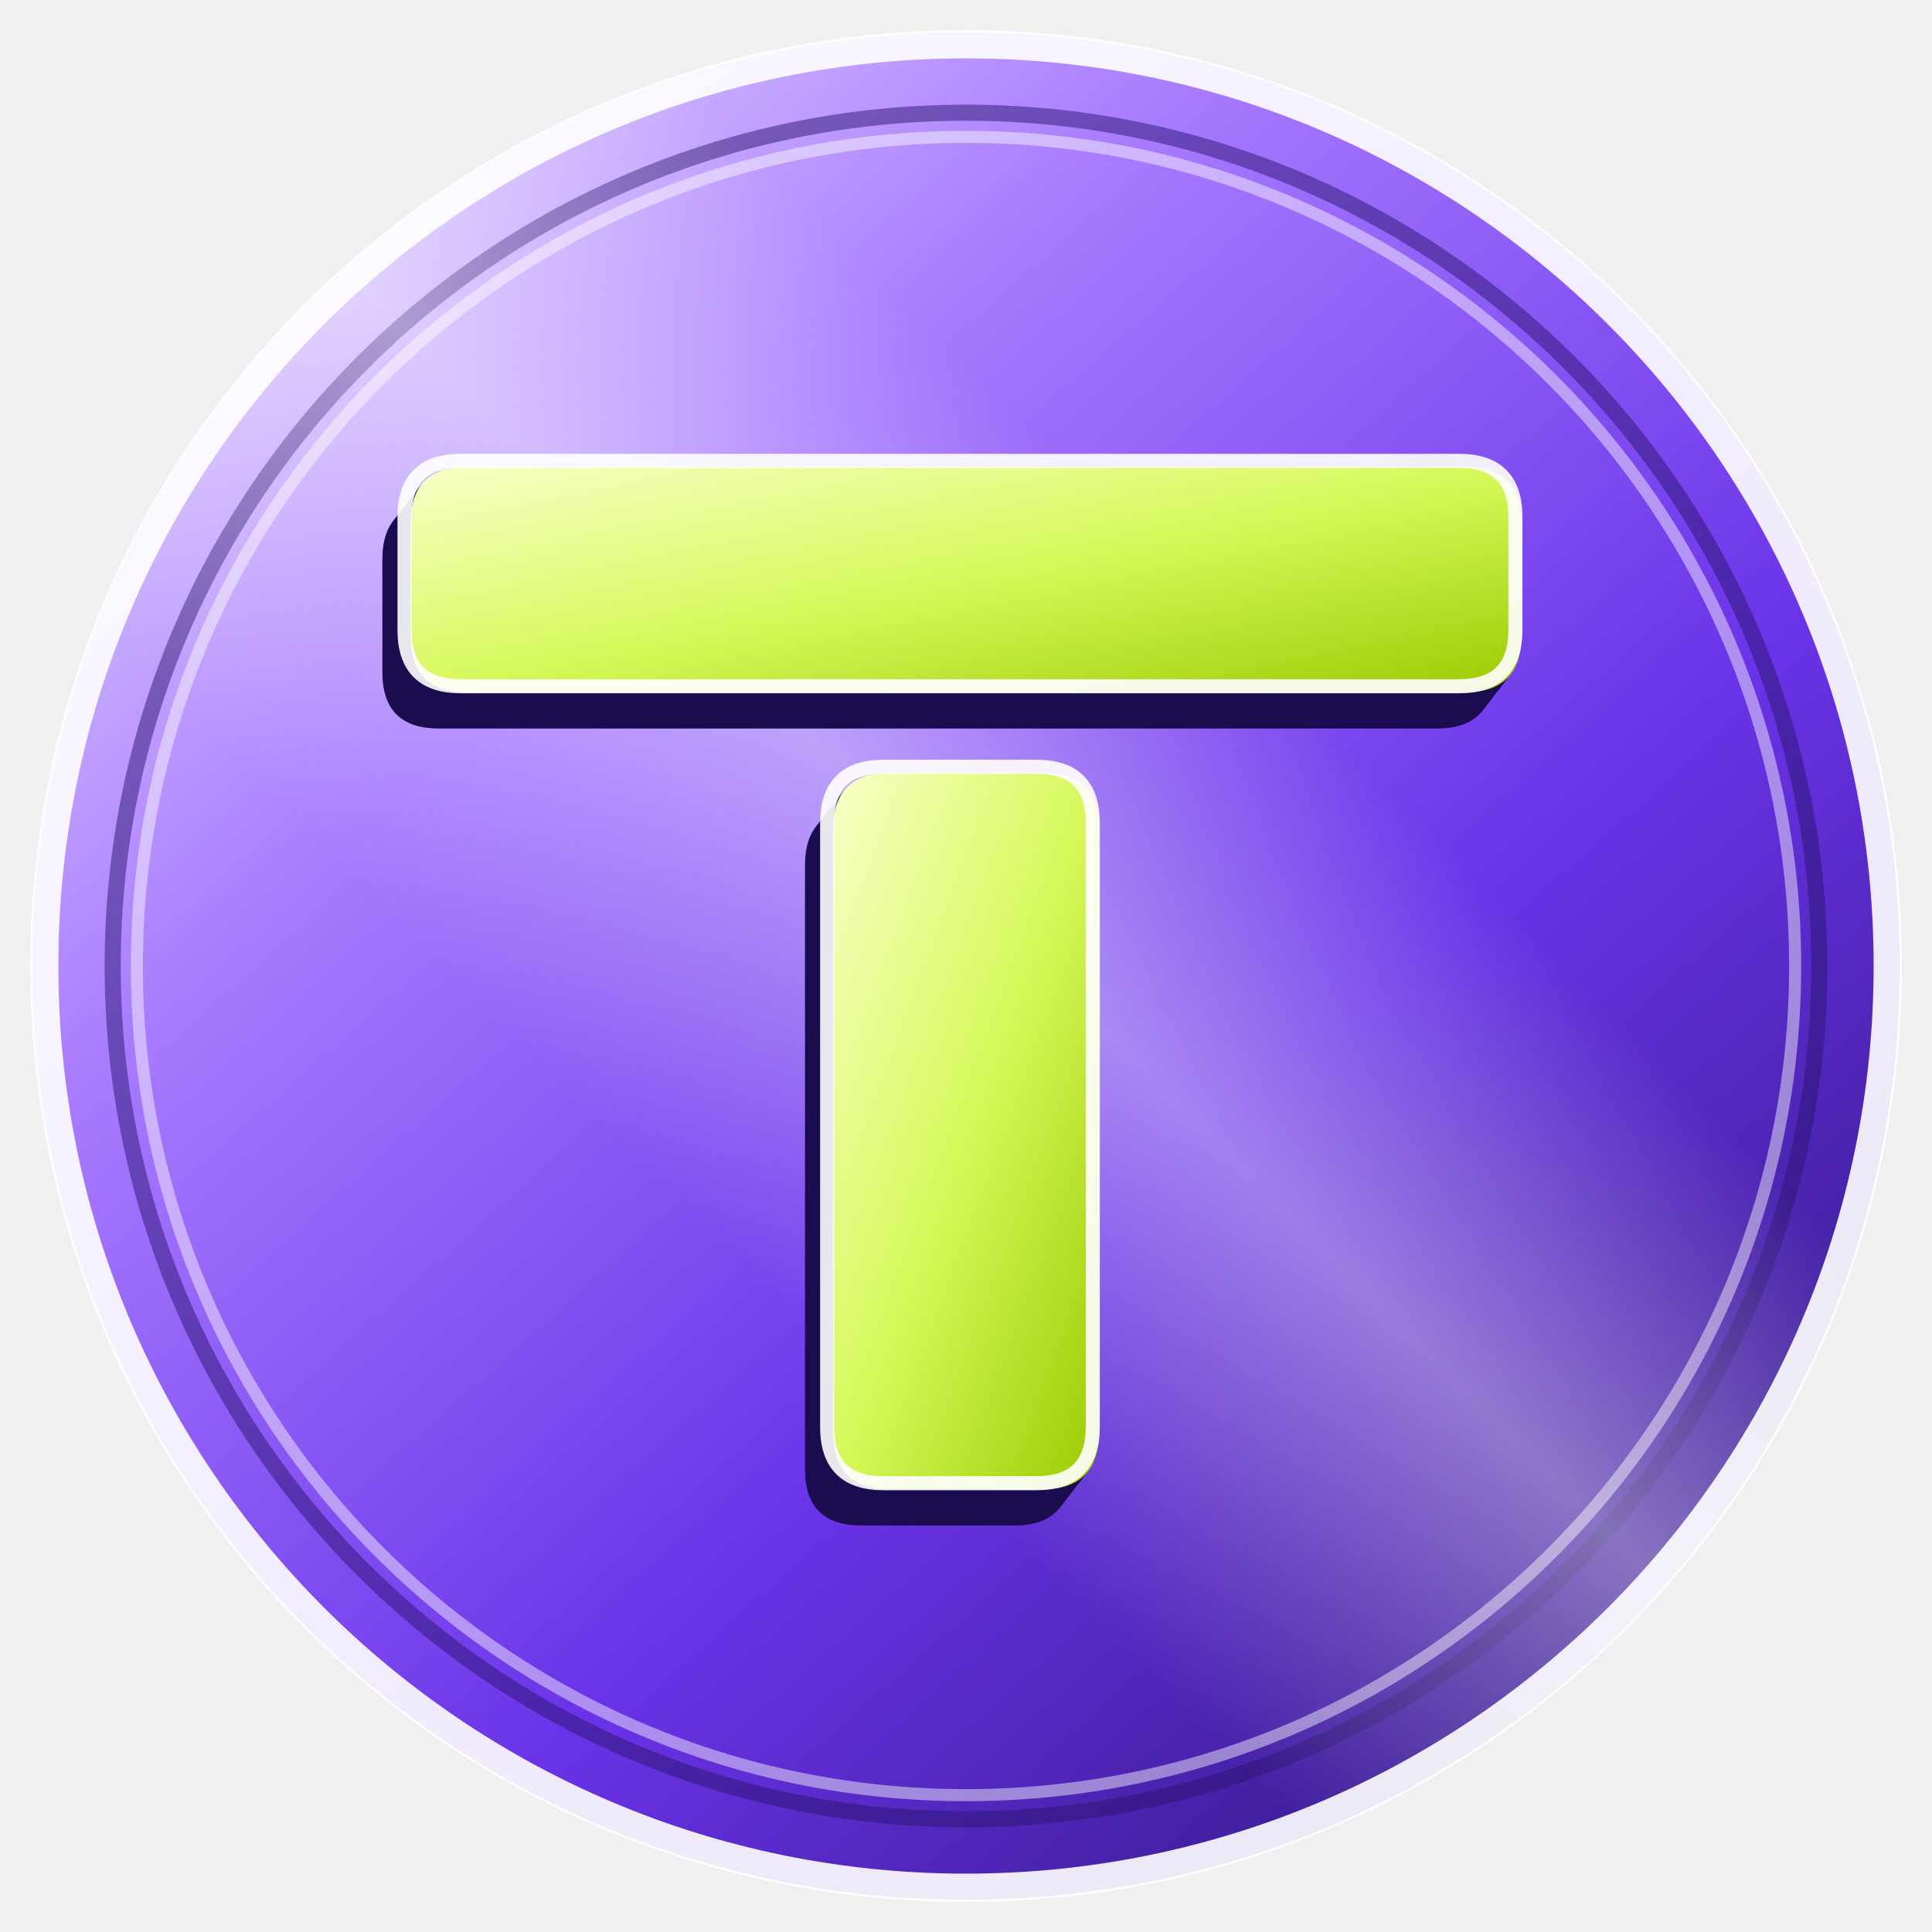
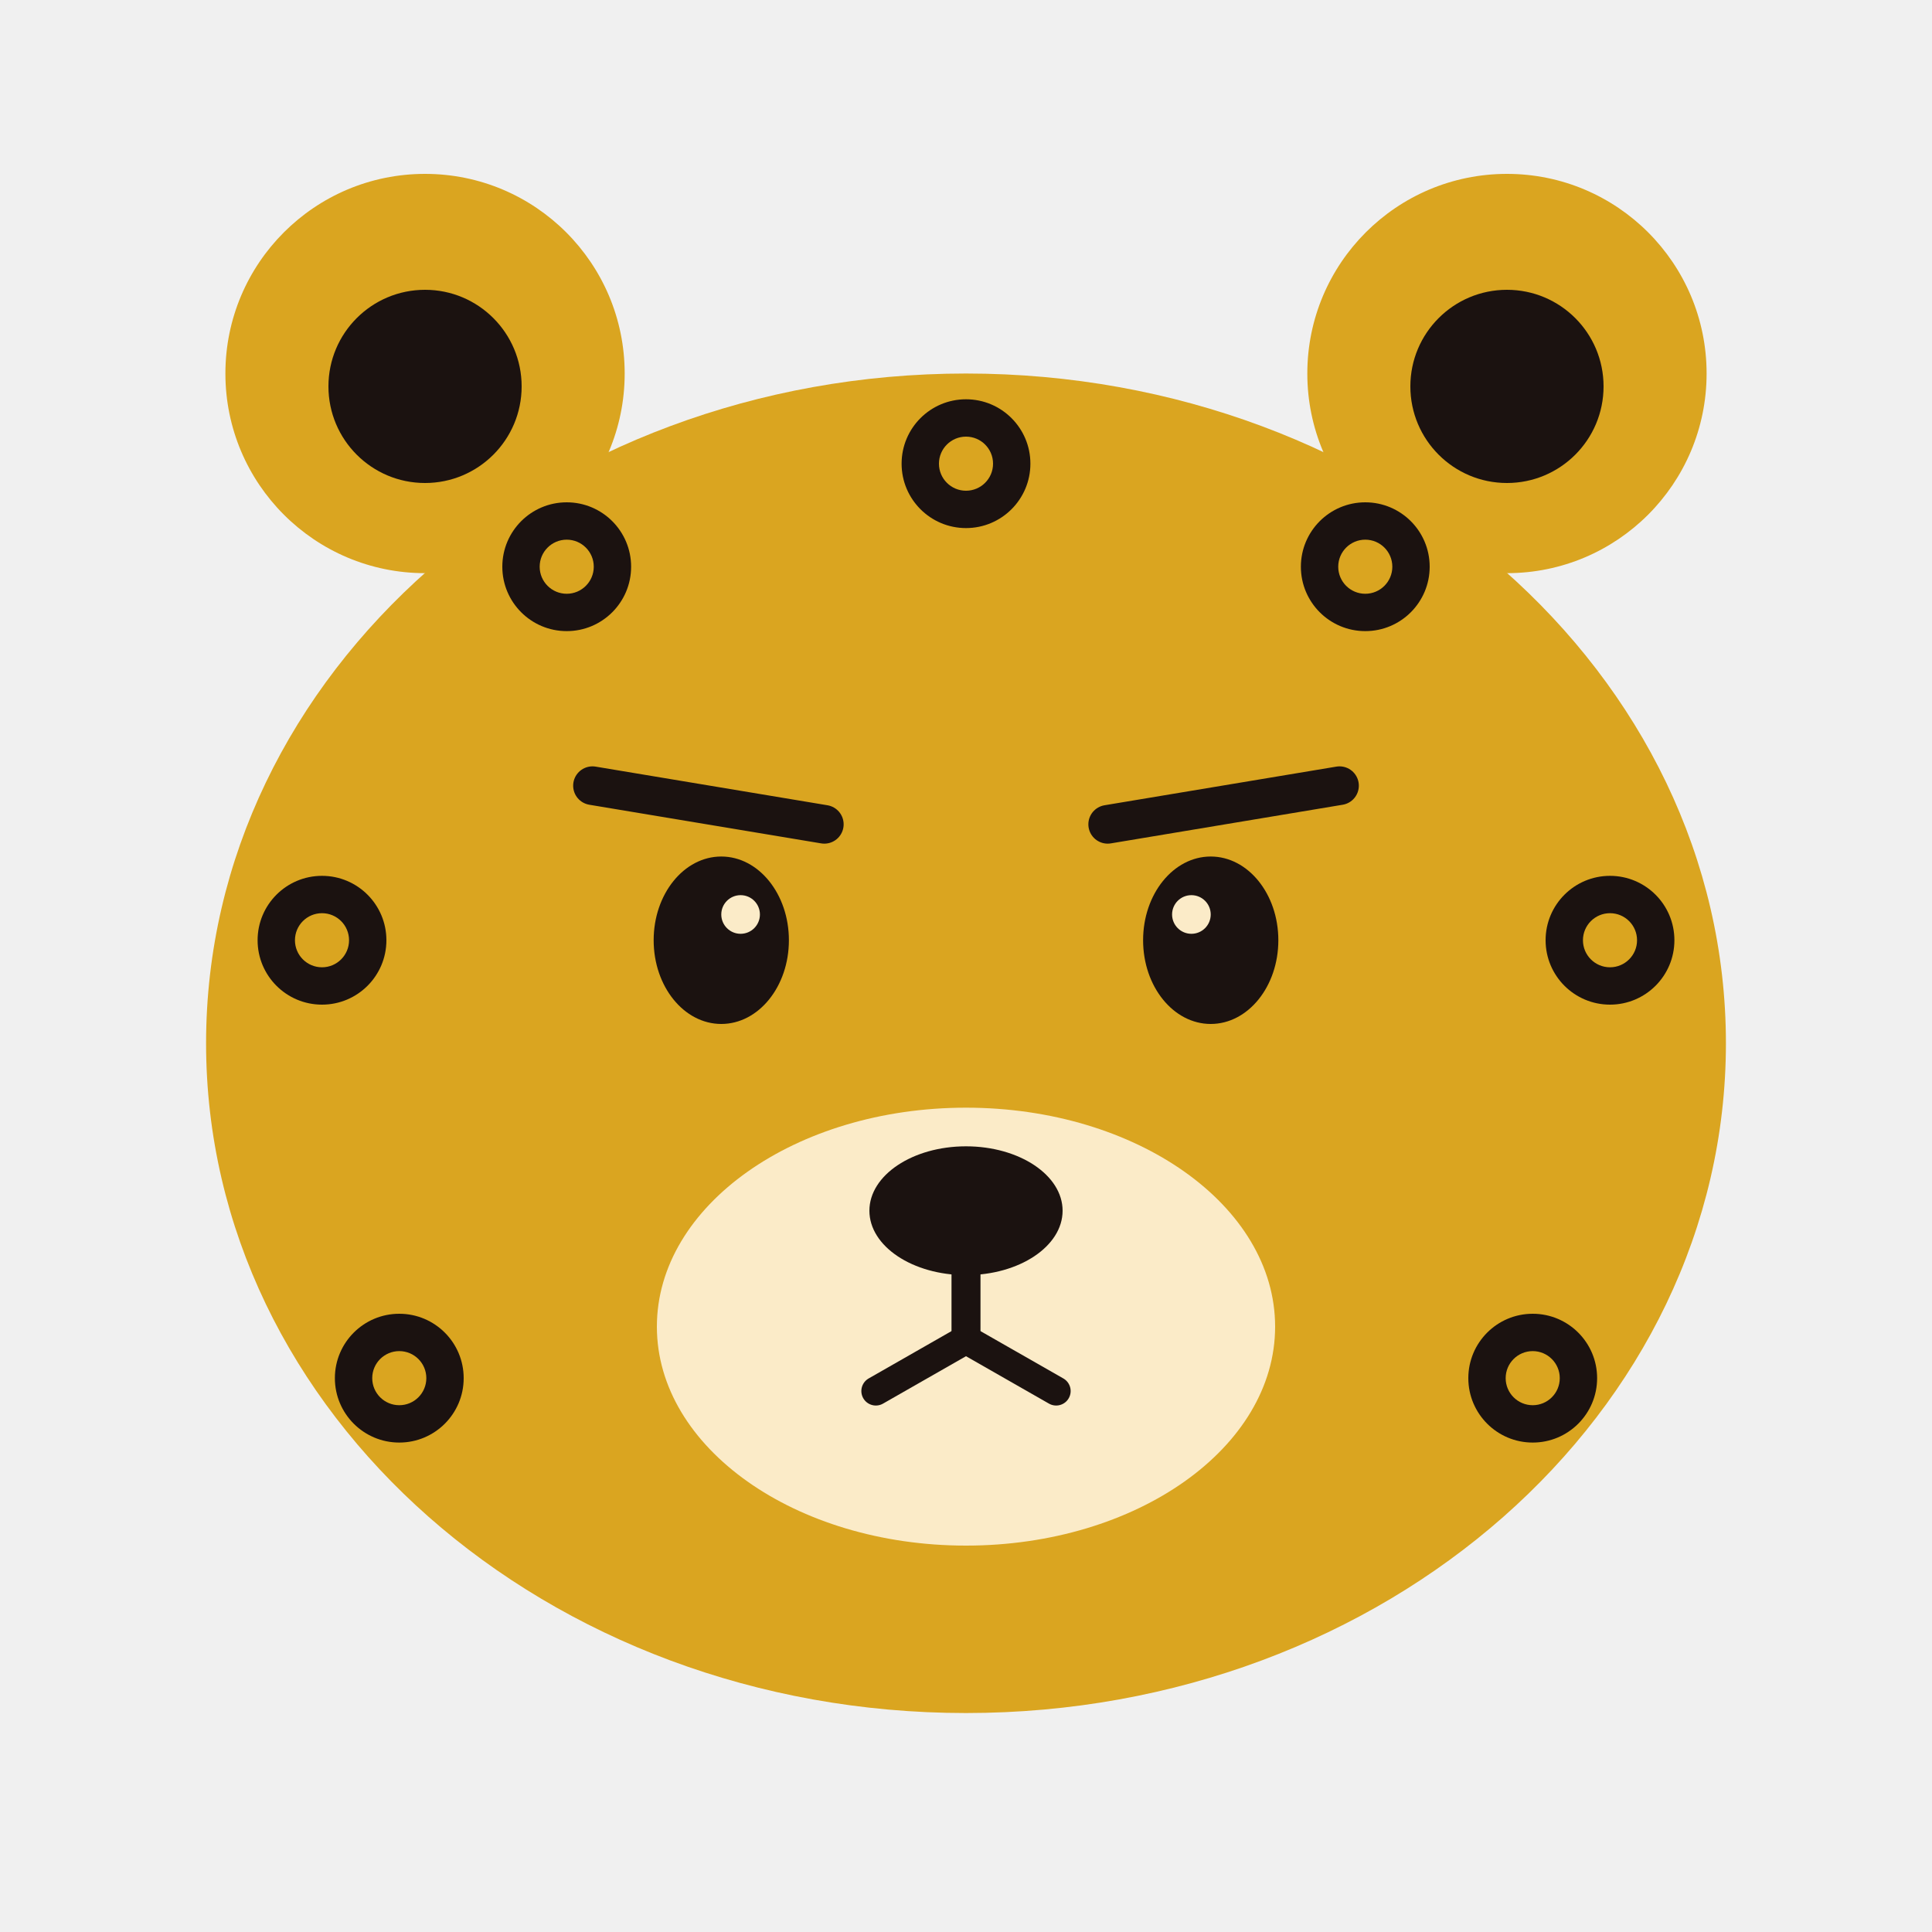
- <svg xmlns="http://www.w3.org/2000/svg" viewBox="-240 -240 480 480" role="img" aria-label="Trokim">
+ <svg xmlns="http://www.w3.org/2000/svg" viewBox="-150 -150 300 300" role="img" aria-label="Trokim">
  <defs>
-     <linearGradient id="f" x1=".05" y1="0" x2=".95" y2="1">
-       <stop offset="0" stop-color="#EFE6FF" />
-       <stop offset=".3" stop-color="#A87BFF" />
-       <stop offset=".62" stop-color="#6A33E8" />
-       <stop offset="1" stop-color="#24106A" />
+     <linearGradient id="gold1" x1="0" y1="0" x2="1" y2="1">
+       <stop offset="0" stop-color="#F6DB82" />
+       <stop offset=".5" stop-color="#DAA520" />
+       <stop offset="1" stop-color="#B07C12" />
    </linearGradient>
-     <linearGradient id="m" x1="0" y1="0" x2="1" y2="1">
-       <stop offset="0" stop-color="#F8FFC7" />
-       <stop offset=".5" stop-color="#D6F85A" />
-       <stop offset="1" stop-color="#9ACB00" />
+     <linearGradient id="gold2" x1="0" y1="0" x2="1" y2="1">
+       <stop offset="0" stop-color="#E2B032" />
+       <stop offset="1" stop-color="#A06F0E" />
    </linearGradient>
-     <linearGradient id="sp" x1="0" y1="1" x2="1" y2="0">
-       <stop offset=".36" stop-color="#fff" stop-opacity="0" />
-       <stop offset=".52" stop-color="#fff" stop-opacity=".38" />
-       <stop offset=".66" stop-color="#fff" stop-opacity="0" />
-     </linearGradient>
-     <clipPath id="c">
-       <circle r="232" />
-     </clipPath>
  </defs>
-   <circle r="232" fill="url(#f)" />
-   <circle r="229" fill="none" stroke="#fff" stroke-opacity=".9" stroke-width="7" />
-   <circle r="212" fill="none" stroke="#2A1470" stroke-opacity=".5" stroke-width="4" />
-   <circle r="206" fill="none" stroke="#fff" stroke-opacity=".45" stroke-width="3" />
-   <g clip-path="url(#c)">
-     <rect x="-232" y="-232" width="464" height="464" fill="url(#sp)" />
-   </g>
-   <g transform="translate(0 -4)">
-     <g transform="translate(-7.0 9.0)">
-       <path d="M-124,-120 H124 Q138,-120 138,-106 V-78 Q138,-64 124,-64 H-124 Q-138,-64 -138,-78 V-106 Q-138,-120 -124,-120 Z" fill="#1B0B4F" />
-       <path d="M-19,-44 H19 Q33,-44 33,-30 V120 Q33,134 19,134 H-19 Q-33,134 -33,120 V-30 Q-33,-44 -19,-44 Z" fill="#1B0B4F" />
-     </g>
-     <g transform="translate(-6.3 8.1)">
-       <path d="M-124,-120 H124 Q138,-120 138,-106 V-78 Q138,-64 124,-64 H-124 Q-138,-64 -138,-78 V-106 Q-138,-120 -124,-120 Z" fill="#1B0B4F" />
-       <path d="M-19,-44 H19 Q33,-44 33,-30 V120 Q33,134 19,134 H-19 Q-33,134 -33,120 V-30 Q-33,-44 -19,-44 Z" fill="#1B0B4F" />
-     </g>
-     <g transform="translate(-5.6 7.2)">
-       <path d="M-124,-120 H124 Q138,-120 138,-106 V-78 Q138,-64 124,-64 H-124 Q-138,-64 -138,-78 V-106 Q-138,-120 -124,-120 Z" fill="#1B0B4F" />
-       <path d="M-19,-44 H19 Q33,-44 33,-30 V120 Q33,134 19,134 H-19 Q-33,134 -33,120 V-30 Q-33,-44 -19,-44 Z" fill="#1B0B4F" />
-     </g>
-     <g transform="translate(-4.9 6.3)">
-       <path d="M-124,-120 H124 Q138,-120 138,-106 V-78 Q138,-64 124,-64 H-124 Q-138,-64 -138,-78 V-106 Q-138,-120 -124,-120 Z" fill="#1B0B4F" />
-       <path d="M-19,-44 H19 Q33,-44 33,-30 V120 Q33,134 19,134 H-19 Q-33,134 -33,120 V-30 Q-33,-44 -19,-44 Z" fill="#1B0B4F" />
-     </g>
-     <g transform="translate(-4.2 5.4)">
-       <path d="M-124,-120 H124 Q138,-120 138,-106 V-78 Q138,-64 124,-64 H-124 Q-138,-64 -138,-78 V-106 Q-138,-120 -124,-120 Z" fill="#1B0B4F" />
-       <path d="M-19,-44 H19 Q33,-44 33,-30 V120 Q33,134 19,134 H-19 Q-33,134 -33,120 V-30 Q-33,-44 -19,-44 Z" fill="#1B0B4F" />
-     </g>
-     <g transform="translate(-3.5 4.5)">
-       <path d="M-124,-120 H124 Q138,-120 138,-106 V-78 Q138,-64 124,-64 H-124 Q-138,-64 -138,-78 V-106 Q-138,-120 -124,-120 Z" fill="#1B0B4F" />
-       <path d="M-19,-44 H19 Q33,-44 33,-30 V120 Q33,134 19,134 H-19 Q-33,134 -33,120 V-30 Q-33,-44 -19,-44 Z" fill="#1B0B4F" />
-     </g>
-     <g transform="translate(-2.8 3.6)">
-       <path d="M-124,-120 H124 Q138,-120 138,-106 V-78 Q138,-64 124,-64 H-124 Q-138,-64 -138,-78 V-106 Q-138,-120 -124,-120 Z" fill="#1B0B4F" />
-       <path d="M-19,-44 H19 Q33,-44 33,-30 V120 Q33,134 19,134 H-19 Q-33,134 -33,120 V-30 Q-33,-44 -19,-44 Z" fill="#1B0B4F" />
-     </g>
-     <g transform="translate(-2.1 2.7)">
-       <path d="M-124,-120 H124 Q138,-120 138,-106 V-78 Q138,-64 124,-64 H-124 Q-138,-64 -138,-78 V-106 Q-138,-120 -124,-120 Z" fill="#1B0B4F" />
-       <path d="M-19,-44 H19 Q33,-44 33,-30 V120 Q33,134 19,134 H-19 Q-33,134 -33,120 V-30 Q-33,-44 -19,-44 Z" fill="#1B0B4F" />
-     </g>
-     <g transform="translate(-1.4 1.8)">
-       <path d="M-124,-120 H124 Q138,-120 138,-106 V-78 Q138,-64 124,-64 H-124 Q-138,-64 -138,-78 V-106 Q-138,-120 -124,-120 Z" fill="#1B0B4F" />
-       <path d="M-19,-44 H19 Q33,-44 33,-30 V120 Q33,134 19,134 H-19 Q-33,134 -33,120 V-30 Q-33,-44 -19,-44 Z" fill="#1B0B4F" />
-     </g>
-     <g transform="translate(-0.7 0.9)">
-       <path d="M-124,-120 H124 Q138,-120 138,-106 V-78 Q138,-64 124,-64 H-124 Q-138,-64 -138,-78 V-106 Q-138,-120 -124,-120 Z" fill="#1B0B4F" />
-       <path d="M-19,-44 H19 Q33,-44 33,-30 V120 Q33,134 19,134 H-19 Q-33,134 -33,120 V-30 Q-33,-44 -19,-44 Z" fill="#1B0B4F" />
-     </g>
-     <path d="M-124,-120 H124 Q138,-120 138,-106 V-78 Q138,-64 124,-64 H-124 Q-138,-64 -138,-78 V-106 Q-138,-120 -124,-120 Z" fill="url(#m)" />
-     <path d="M-19,-44 H19 Q33,-44 33,-30 V120 Q33,134 19,134 H-19 Q-33,134 -33,120 V-30 Q-33,-44 -19,-44 Z" fill="url(#m)" />
-     <path d="M-124,-120 H124 Q138,-120 138,-106 V-78 Q138,-64 124,-64 H-124 Q-138,-64 -138,-78 V-106 Q-138,-120 -124,-120 Z" fill="none" stroke="#fff" stroke-width="3.5" stroke-opacity=".9" transform="translate(-1.5 -1.5)" />
-     <path d="M-19,-44 H19 Q33,-44 33,-30 V120 Q33,134 19,134 H-19 Q-33,134 -33,120 V-30 Q-33,-44 -19,-44 Z" fill="none" stroke="#fff" stroke-width="3.5" stroke-opacity=".9" transform="translate(-1.5 -1.5)" />
-   </g>
+   <circle cx="-84.0" cy="-92.0" r="31" fill="#DAA520" />
+   <circle cx="-84.0" cy="-90.0" r="15" fill="#1B1210" />
+   <circle cx="84.0" cy="-92.0" r="31" fill="#DAA520" />
+   <circle cx="84.0" cy="-90.0" r="15" fill="#1B1210" />
+   <ellipse cx="0.0" cy="12.0" rx="118" ry="104" fill="#DAA520" />
+   <circle cx="-62.0" cy="-62.0" r="10" fill="#1B1210" />
+   <circle cx="-62.0" cy="-62.0" r="4.2" fill="#DAA520" />
+   <circle cx="0.0" cy="-78.0" r="10" fill="#1B1210" />
+   <circle cx="0.0" cy="-78.0" r="4.2" fill="#DAA520" />
+   <circle cx="62.0" cy="-62.0" r="10" fill="#1B1210" />
+   <circle cx="62.0" cy="-62.0" r="4.2" fill="#DAA520" />
+   <circle cx="-100.0" cy="-4.0" r="10" fill="#1B1210" />
+   <circle cx="-100.0" cy="-4.0" r="4.2" fill="#DAA520" />
+   <circle cx="100.0" cy="-4.0" r="10" fill="#1B1210" />
+   <circle cx="100.0" cy="-4.0" r="4.2" fill="#DAA520" />
+   <circle cx="-88.0" cy="64.0" r="10" fill="#1B1210" />
+   <circle cx="-88.0" cy="64.0" r="4.2" fill="#DAA520" />
+   <circle cx="88.0" cy="64.0" r="10" fill="#1B1210" />
+   <circle cx="88.0" cy="64.0" r="4.2" fill="#DAA520" />
+   <ellipse cx="0.0" cy="56.0" rx="48" ry="34" fill="#FBEBC8" />
+   <ellipse cx="-38.0" cy="-4.0" rx="10.5" ry="13" fill="#1B1210" />
+   <circle cx="-35.0" cy="-8.0" r="3" fill="#FBEBC8" />
+   <line x1="-58" y1="-28" x2="-22" y2="-22" stroke="#1B1210" stroke-width="6" stroke-linecap="round" />
+   <ellipse cx="38.0" cy="-4.0" rx="10.5" ry="13" fill="#1B1210" />
+   <circle cx="35.0" cy="-8.0" r="3" fill="#FBEBC8" />
+   <line x1="58" y1="-28" x2="22" y2="-22" stroke="#1B1210" stroke-width="6" stroke-linecap="round" />
+   <ellipse cx="0.0" cy="38.0" rx="15" ry="10" fill="#1B1210" />
+   <line x1="0" y1="46" x2="0" y2="58" stroke="#1B1210" stroke-width="4.5" stroke-linecap="round" />
+   <line x1="0" y1="58" x2="-14" y2="66" stroke="#1B1210" stroke-width="4.5" stroke-linecap="round" />
+   <line x1="0" y1="58" x2="14" y2="66" stroke="#1B1210" stroke-width="4.5" stroke-linecap="round" />
</svg>
